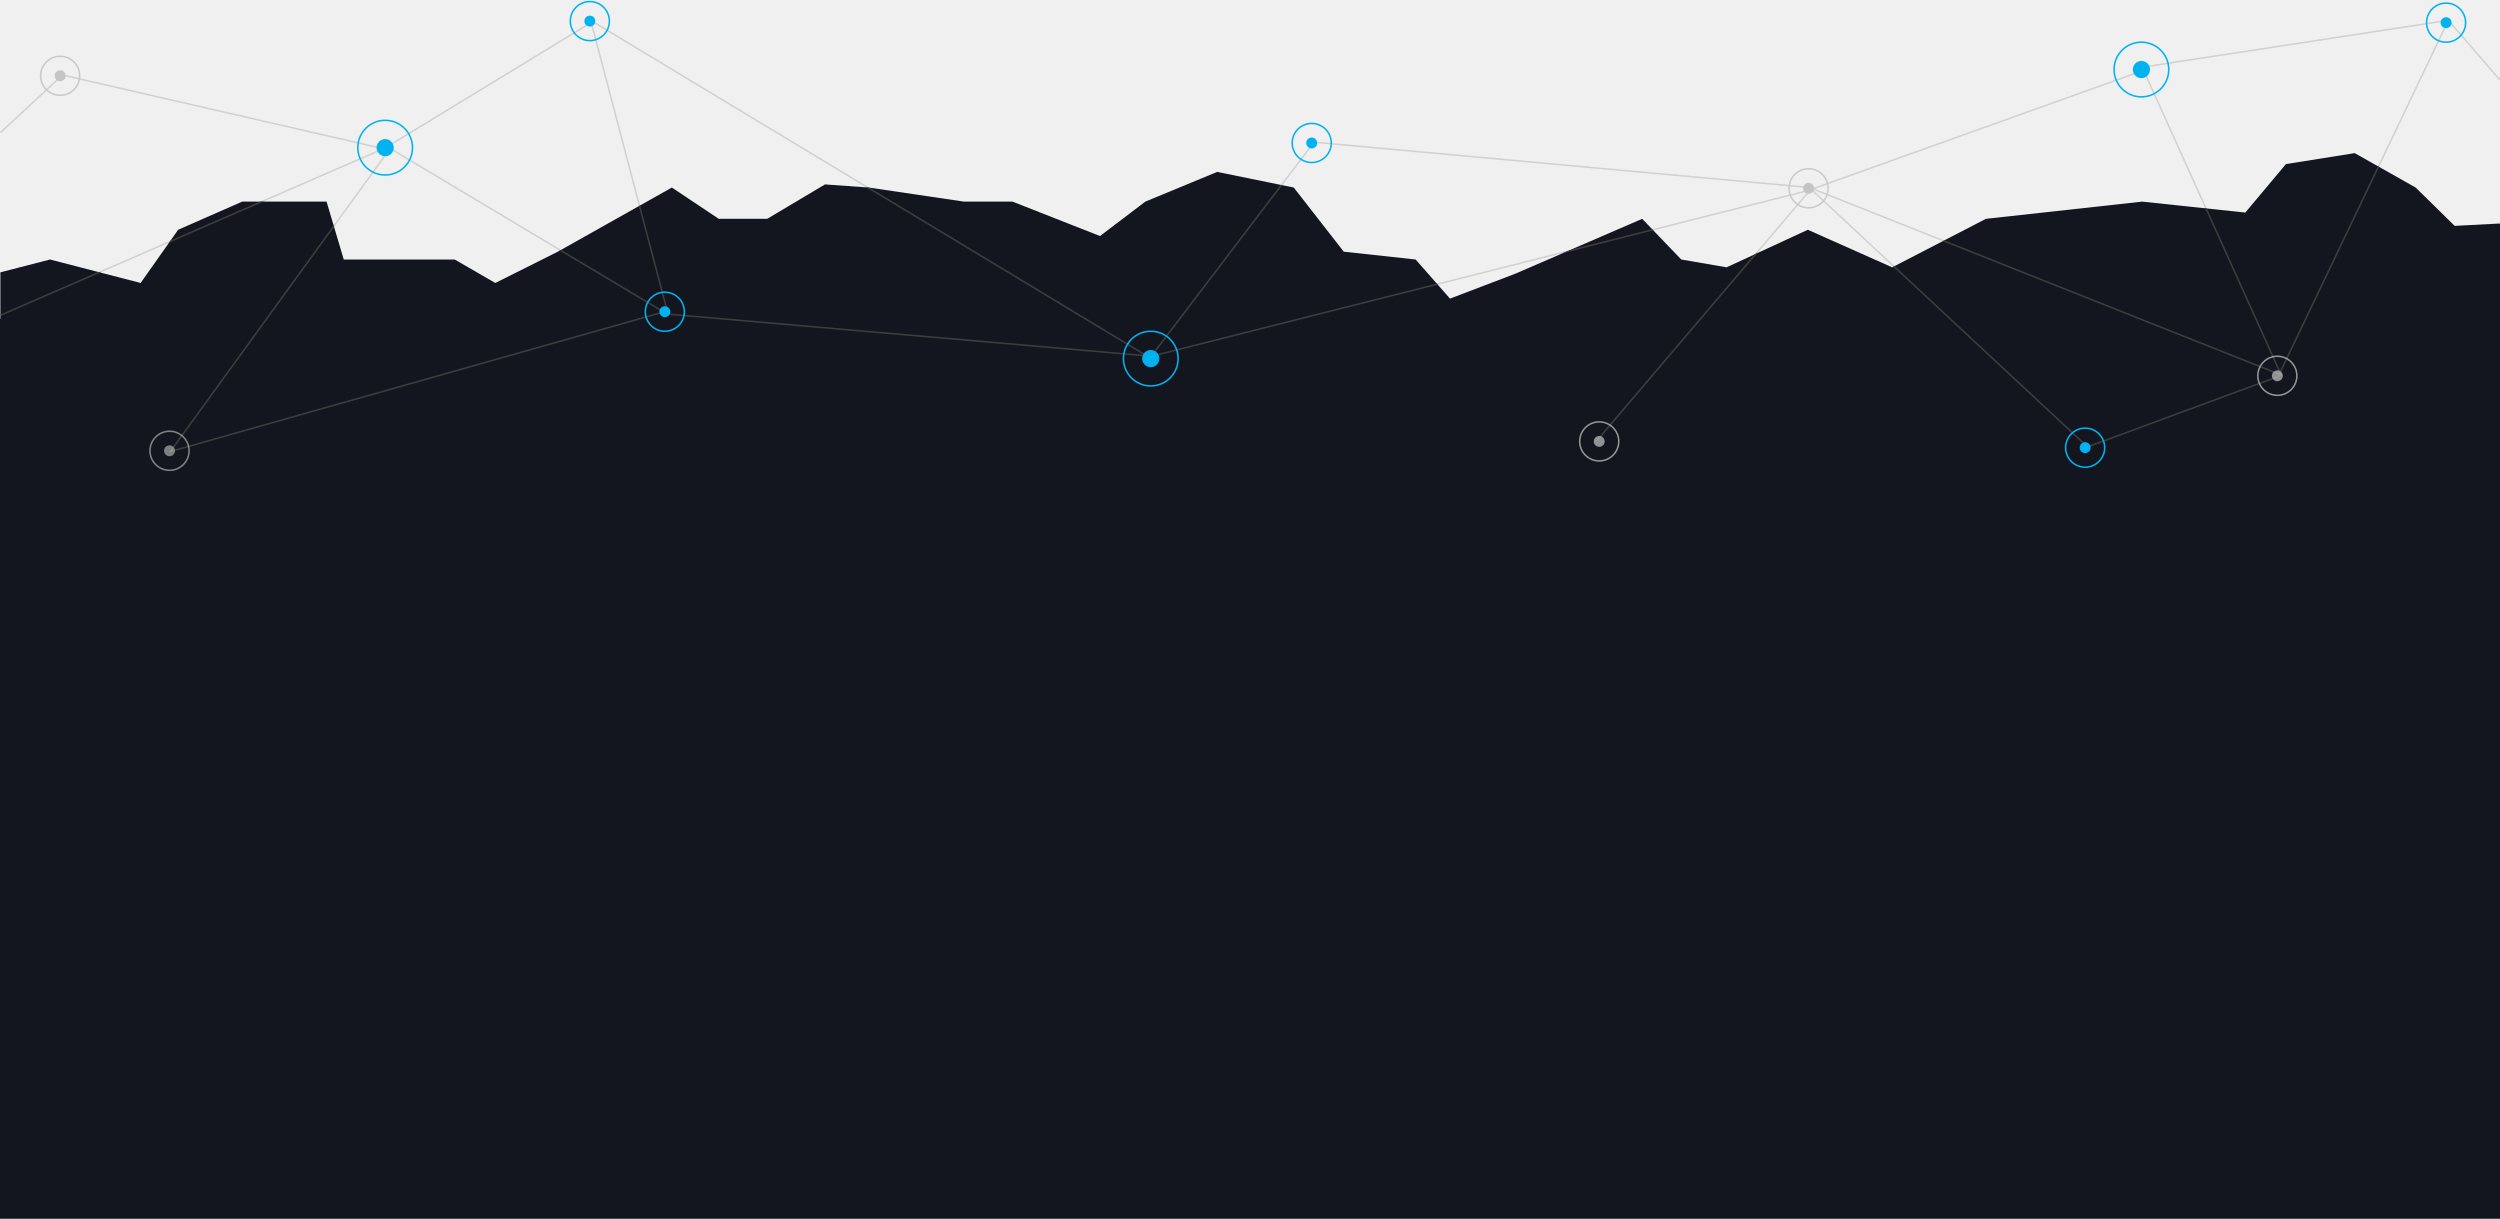
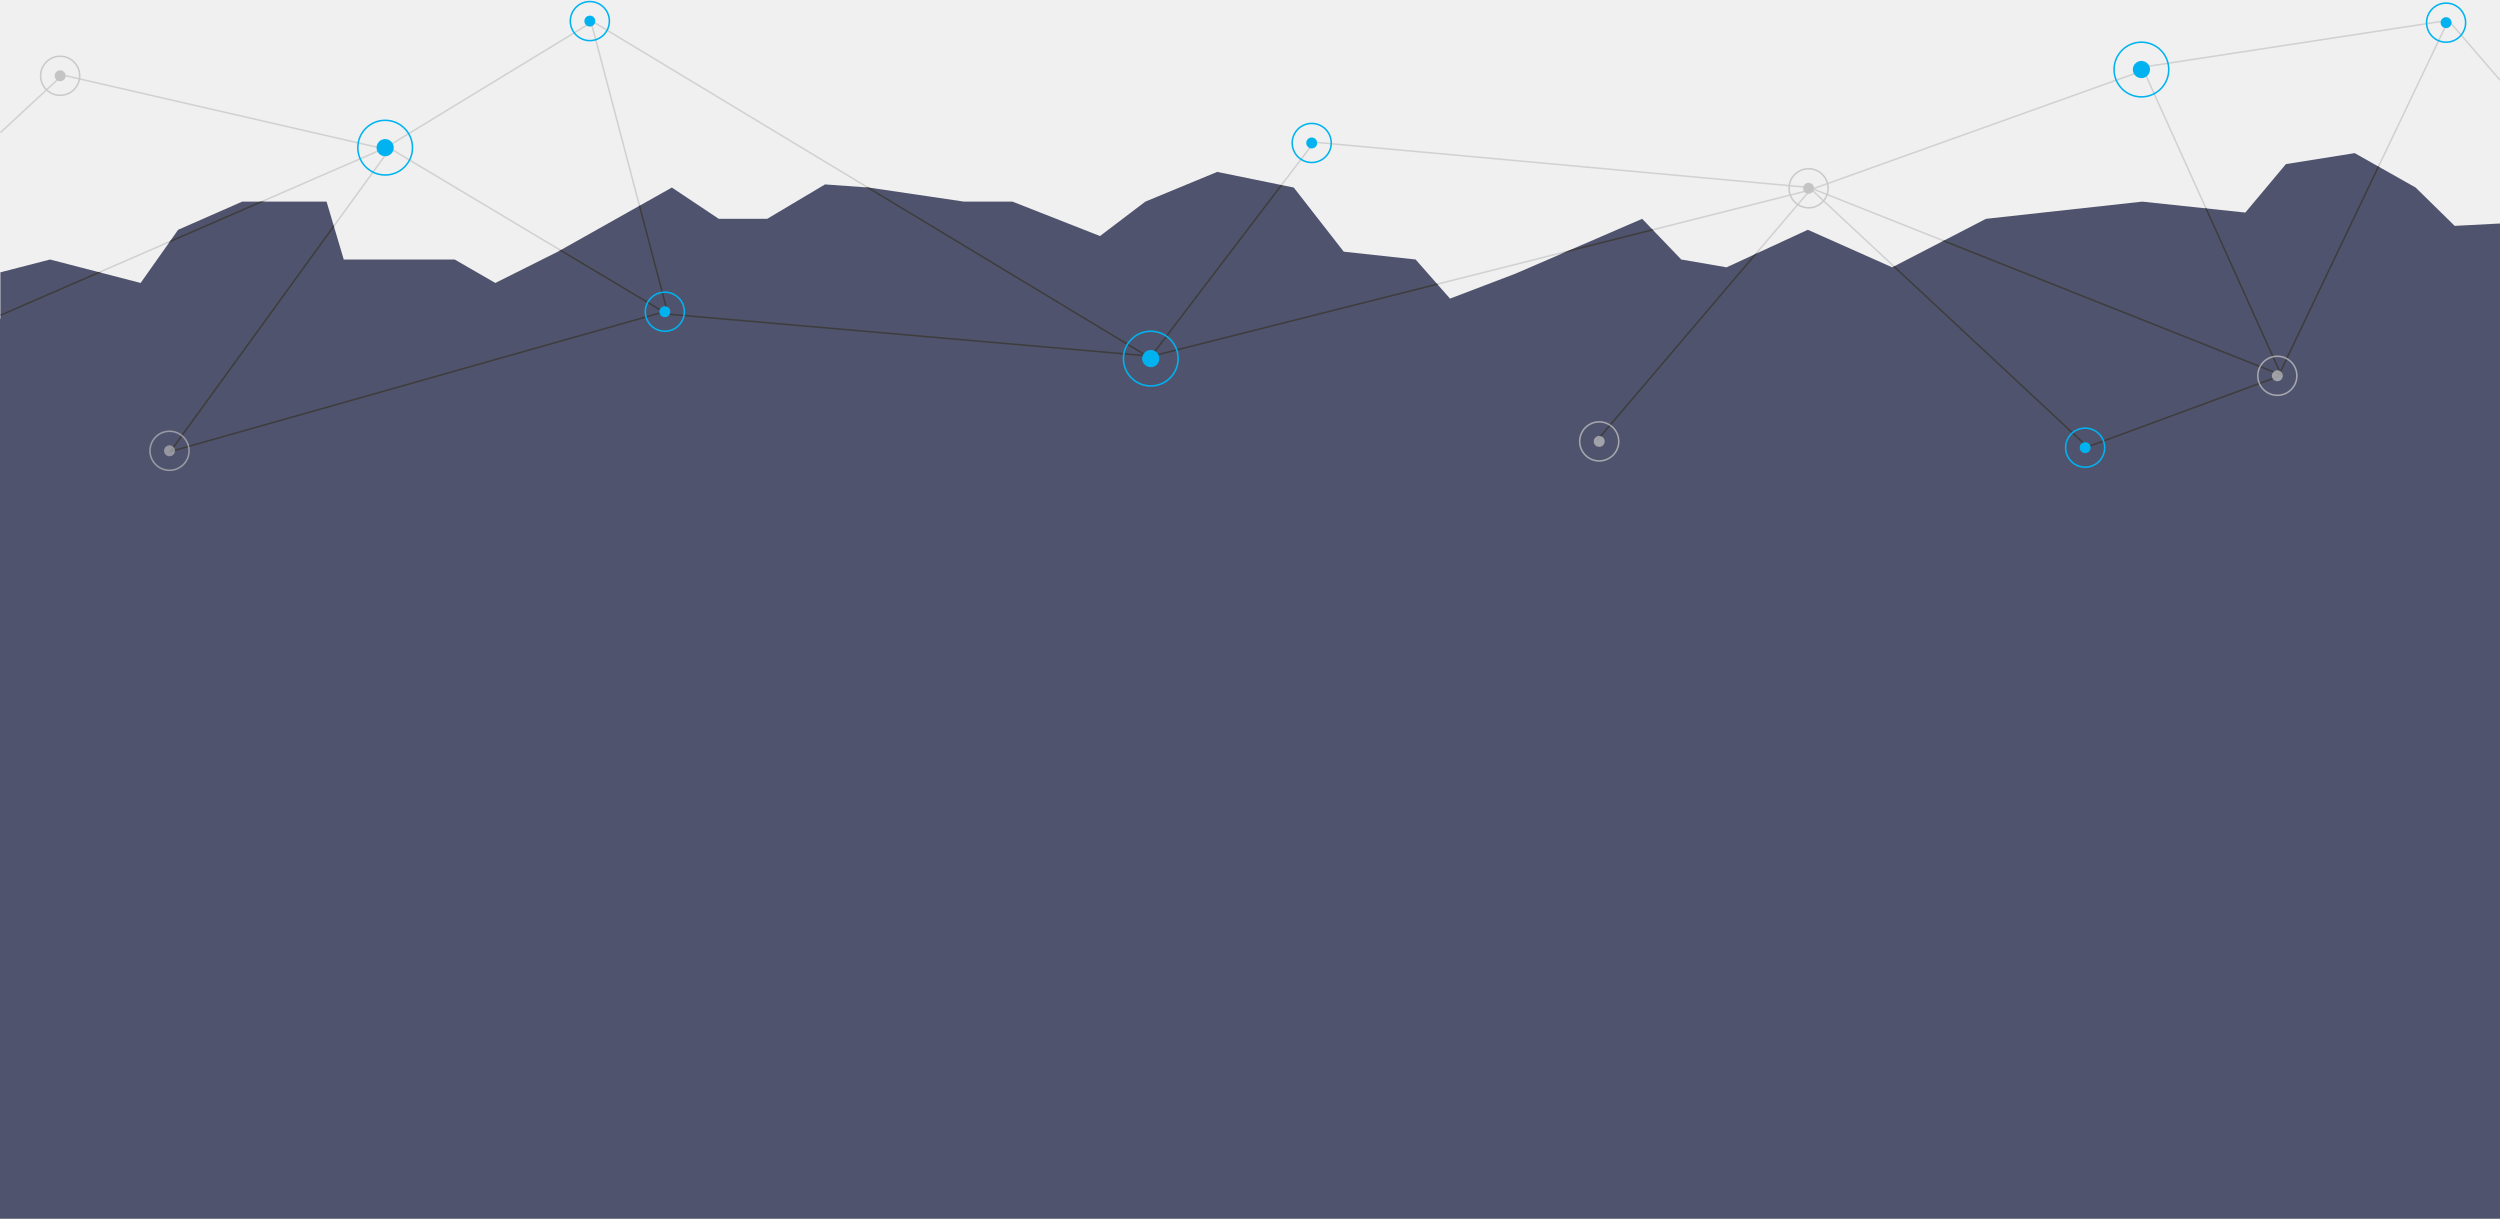
<svg xmlns="http://www.w3.org/2000/svg" xmlns:xlink="http://www.w3.org/1999/xlink" width="1600px" height="780px" viewBox="0 0 1600 780" version="1.1">
  <defs>
    <polygon id="path-1" points="0.25 76.284 32 68.08 90 83.098 114 49.058 155 31.037 209 31.037 220 68.08 291 68.08 317 83.098 357 63.074 430 22.026 460 42.05 491 42.05 528 20.024 556 22.026 617 31.037 648 31.037 704 53.063 733 31.037 779 12.014 828 22.026 860 63.074 906 68.08 928 93.11 970 77.091 1051 42.05 1076 68.08 1105 73.086 1157 49.058 1211 73.086 1271 42.05 1371 31.037 1437 38.045 1463 7.008 1507 0 1546 22.026 1571 46.555 1600.025 45.035 1600.025 203 0.25 203" />
  </defs>
  <g id="Home" stroke="none" stroke-width="1" fill="none" fill-rule="evenodd">
    <g id="19/01/18-Bitcoin.org-ver3-Desktop-1200px--" transform="translate(0, -584)">
      <g id="//HERO">
        <g id="bottom-hero" transform="translate(0, 585)">
          <g id="Group">
-             <rect id="Rectangle" fill="#13161F" x="0" y="203" width="1600" height="576" />
+             <rect id="Rectangle" fill="#50536d" x="0" y="203" width="1600" height="576" />
            <g id="ver-3-bg-element">
              <g>
                <g id="Group-5" transform="translate(0, 12)" stroke="#D1D1D1">
                  <polyline id="Path-4" points="0.411 188.717 248 81 427 188 737 215 1157 109 1372 32" />
                  <path d="M379,1 L246,82" id="Path-18" />
                  <polyline id="Path-3" points="0.25 71.877 40 35 249 83 109 276 427 186 378 0 736 216 841 78 1158 107 1460 227 1371 30 1567 0 1600.025 38.309" />
                  <polyline id="Path-7" points="1566 2 1458 228 1336 273 1159 108 1022 269" />
                </g>
                <g id="Group-5" transform="translate(0, 97)">
                  <mask id="mask-2" fill="white">
                    <use xlink:href="#path-1" />
                  </mask>
-                   <use id="Mask" fill="#13161F" xlink:href="#path-1" />
+                   <use id="Mask" fill="#50536d" xlink:href="#path-1" />
                  <g mask="url(#mask-2)" stroke="#3D3D3D">
                    <g transform="translate(-43, -85)">
                      <polyline id="Path-4" points="43.413 188.716 291 81 470 188 780 215 1200 109 1415 32" />
                      <path d="M422,1 L289,82" id="Path-18" />
                      <polyline id="Path-3" points="0 112 83 35 292 83 152 276 470 186 421 0 779 216 884 78 1201 107 1503 227 1414 30 1610 0 1710 116" />
                      <polyline id="Path-7" points="1609 2 1501 228 1379 273 1202 108 1065 269" />
                    </g>
                  </g>
                </g>
                <g id="Group-4" transform="translate(26, 0)">
                  <g id="Group-3" transform="translate(357, 121)" />
                  <g id="dots" transform="translate(339, 0)">
                    <circle id="Oval-2" fill="#00b3f0" cx="12.5" cy="12.5" r="3.5" />
                    <circle id="Oval-2" stroke="#00b3f0" cx="12.5" cy="12.5" r="12.5" />
                  </g>
                  <g id="dots" transform="translate(203, 26)">
                    <circle id="Oval-2" fill="#00b3f0" cx="17.5" cy="67.5" r="5.5" />
                    <circle id="Oval-2" stroke="#00b3f0" cx="17.5" cy="67.5" r="17.5" />
                    <circle id="Oval-2" fill="#00b3f0" cx="507.5" cy="202.5" r="5.5" />
                    <circle id="Oval-2" stroke="#00b3f0" cx="507.5" cy="202.5" r="17.5" />
                    <circle id="Oval-2" fill="#00b3f0" cx="1141.5" cy="17.5" r="5.5" />
                    <circle id="Oval-2" stroke="#00b3f0" cx="1141.5" cy="17.5" r="17.5" />
                  </g>
                  <g id="dots" transform="translate(1119, 107)">
                    <circle id="Oval-2" fill="#C4C4C4" cx="12.5" cy="12.5" r="3.5" />
                    <circle id="Oval-2" stroke="#CACACA" cx="12.5" cy="12.5" r="12.5" />
                  </g>
                  <g id="dots" opacity="0.7" transform="translate(985, 269)">
                    <circle id="Oval-2" fill="#C4C4C4" cx="12.5" cy="12.5" r="3.5" />
                    <circle id="Oval-2" stroke="#CACACA" cx="12.5" cy="12.5" r="12.5" />
                  </g>
                  <g id="dots" opacity="0.7" transform="translate(1419, 227)">
                    <circle id="Oval-2" fill="#C4C4C4" cx="12.5" cy="12.5" r="3.5" />
                    <circle id="Oval-2" stroke="#CACACA" cx="12.5" cy="12.5" r="12.5" />
                  </g>
                  <g id="dots" opacity="0.6" transform="translate(70, 275)">
                    <circle id="Oval-2" fill="#C4C4C4" cx="12.5" cy="12.5" r="3.5" />
                    <circle id="Oval-2" stroke="#CACACA" cx="12.5" cy="12.5" r="12.5" />
                  </g>
                  <g id="dots" transform="translate(0, 35)">
                    <circle id="Oval-2" fill="#C4C4C4" cx="12.5" cy="12.5" r="3.5" />
                    <circle id="Oval-2" stroke="#CACACA" cx="12.5" cy="12.5" r="12.5" />
                  </g>
                  <g id="dots" transform="translate(1296, 273)">
                    <circle id="Oval-2" fill="#00b3f0" cx="12.5" cy="12.5" r="3.5" />
                    <circle id="Oval-2" stroke="#00b3f0" cx="12.5" cy="12.5" r="12.5" />
                  </g>
                  <g id="dots" transform="translate(387, 186)">
                    <circle id="Oval-2" fill="#00b3f0" cx="12.5" cy="12.5" r="3.5" />
                    <circle id="Oval-2" stroke="#00b3f0" cx="12.5" cy="12.5" r="12.5" />
                  </g>
                  <g id="dots" transform="translate(1527, 1)">
                    <circle id="Oval-2" fill="#00b3f0" cx="12.5" cy="12.5" r="3.5" />
                    <circle id="Oval-2" stroke="#00b3f0" cx="12.5" cy="12.5" r="12.5" />
                  </g>
                  <g id="dots" transform="translate(801, 78)">
                    <circle id="Oval-2" fill="#00b3f0" cx="12.5" cy="12.5" r="3.5" />
                    <circle id="Oval-2" stroke="#00b3f0" cx="12.5" cy="12.5" r="12.5" />
                  </g>
                </g>
              </g>
            </g>
          </g>
        </g>
      </g>
    </g>
  </g>
</svg>
